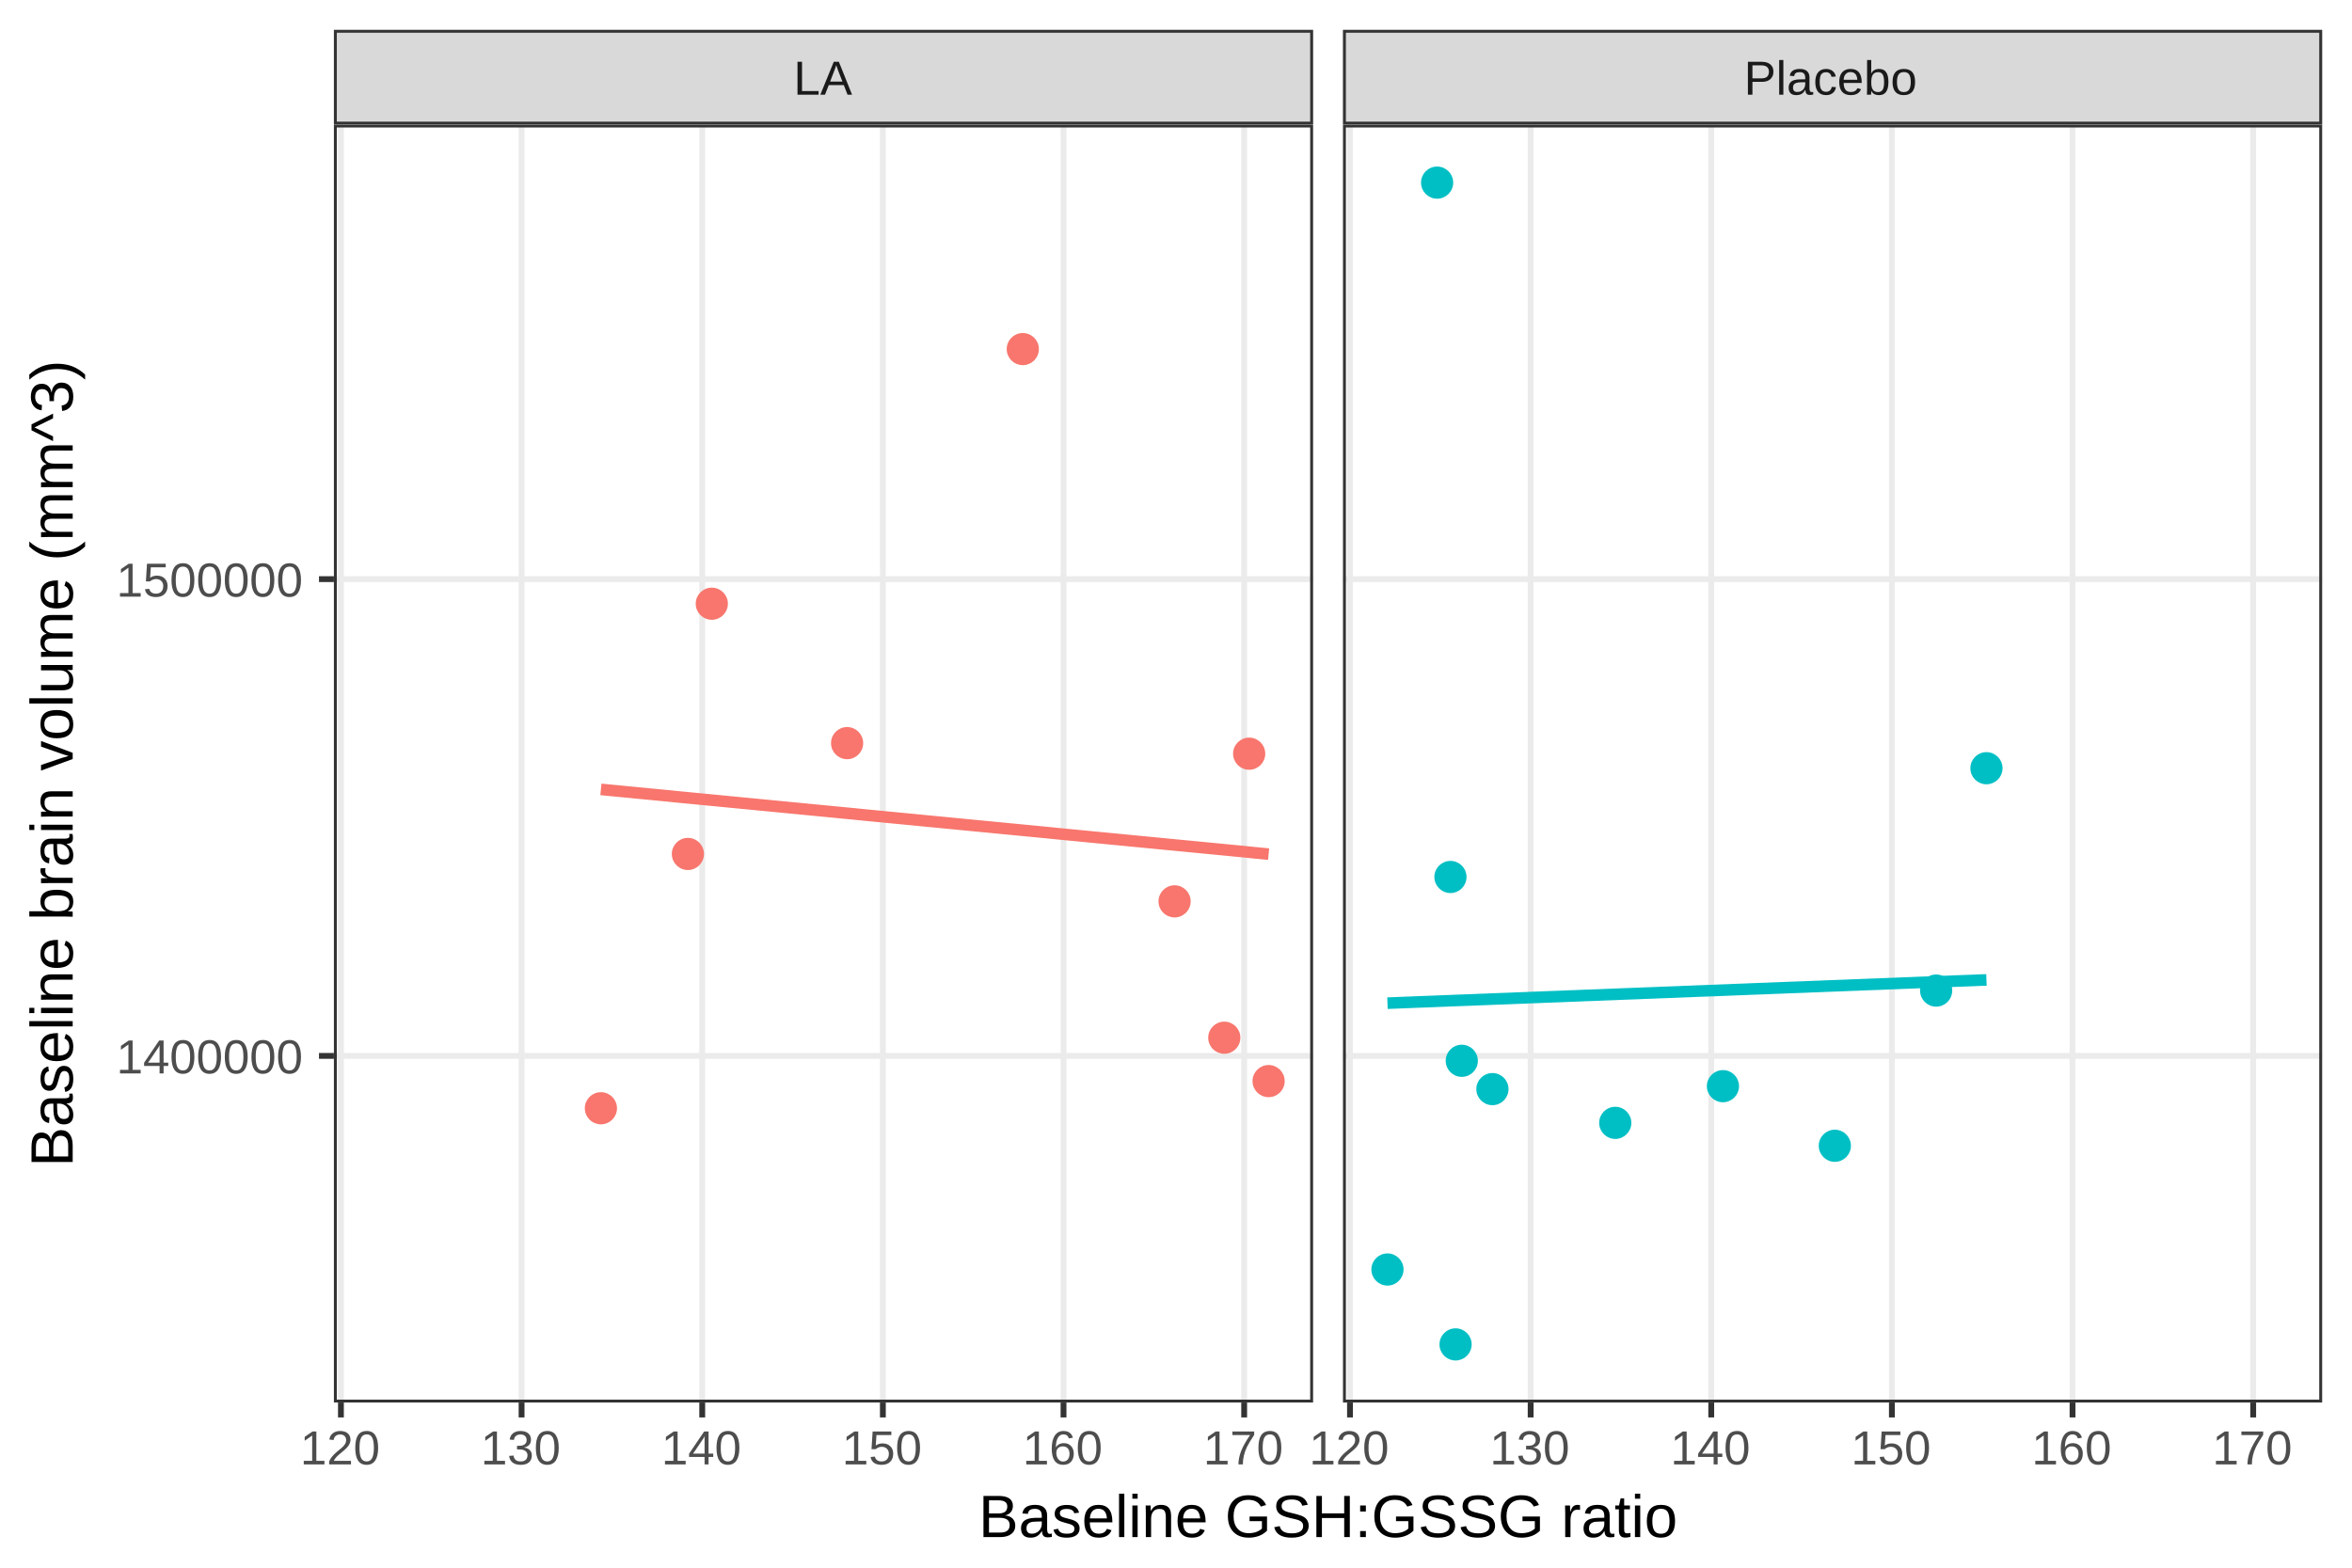
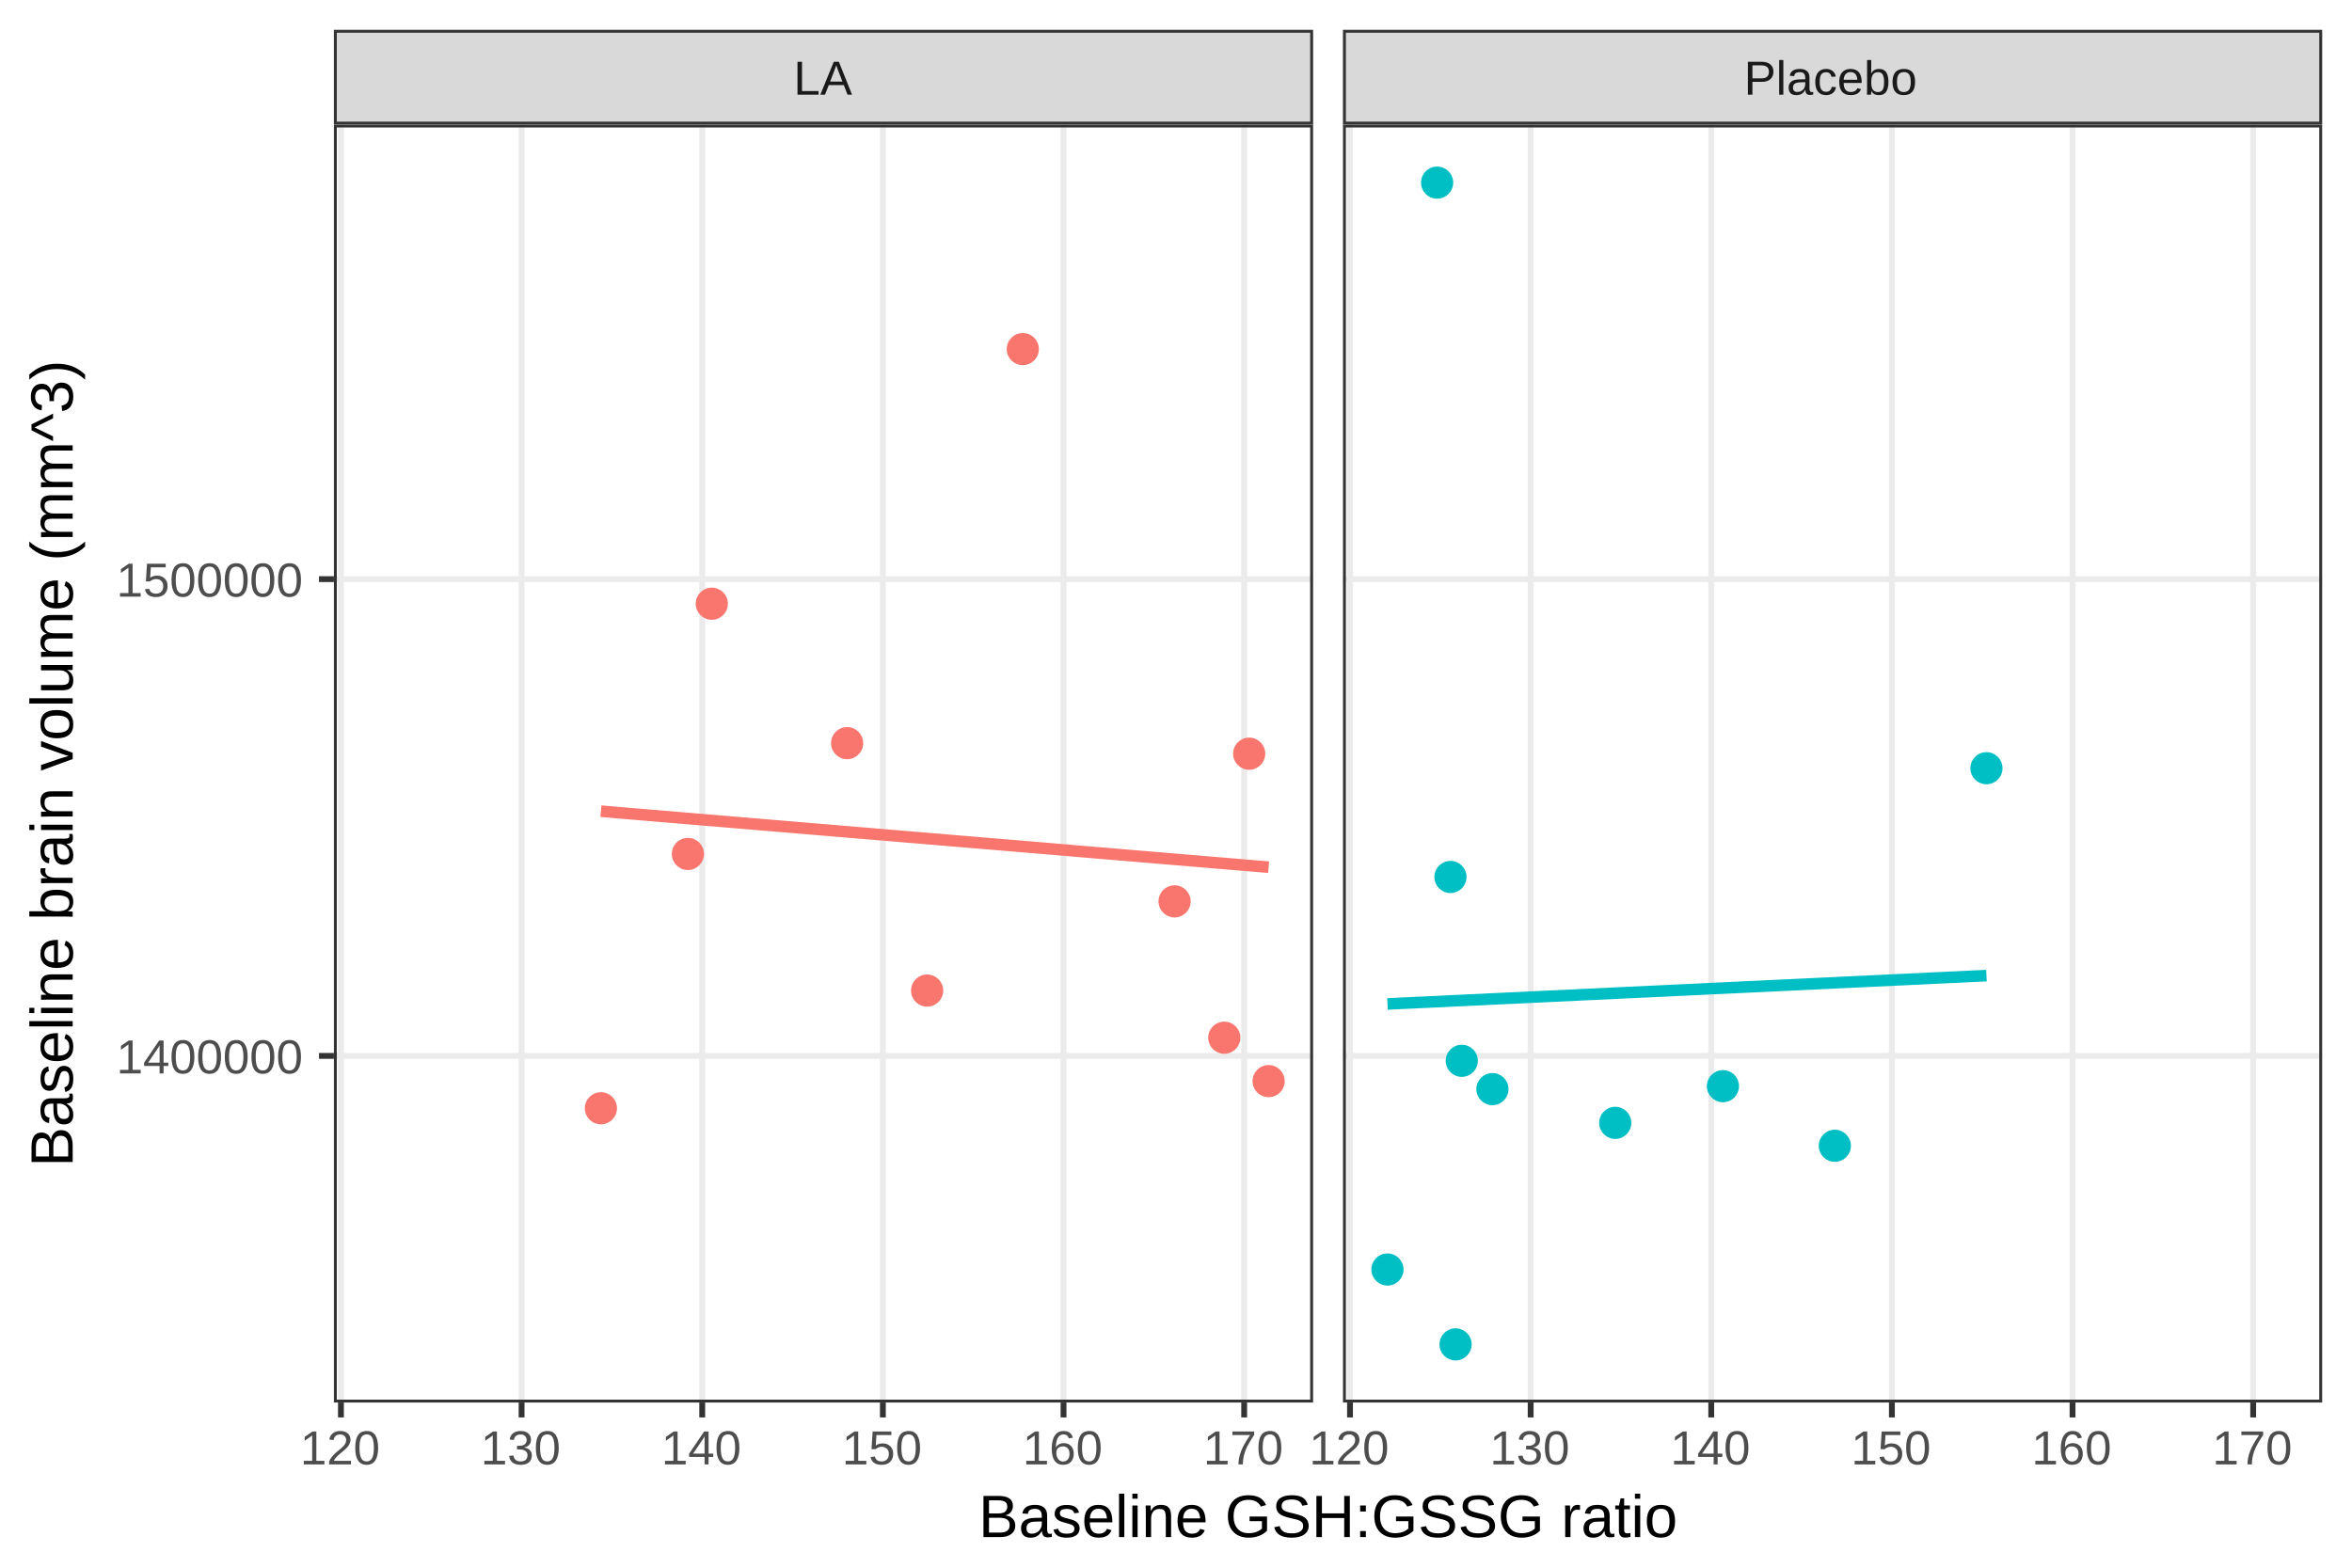
<svg xmlns="http://www.w3.org/2000/svg" viewBox="0 0 432.00 288.00">
  <defs>
    <style type="text/css">
    line, polyline, path, rect, circle {
      fill: none;
      stroke: #000000;
      stroke-linecap: round;
      stroke-linejoin: round;
      stroke-miterlimit: 10.00;
    }
  </style>
  </defs>
  <rect width="100%" height="100%" style="stroke: none; fill: #FFFFFF;" />
  <rect x="0.00" y="0.00" width="432.00" height="288.00" style="stroke-width: 1.07; stroke: #FFFFFF; fill: #FFFFFF;" />
  <defs>
    <clipPath id="cpNjEuMzM0M3wyNDEuMTg4fDI1Ny42NTZ8MjIuODc1OQ==">
      <rect x="61.33" y="22.88" width="179.85" height="234.78" />
    </clipPath>
  </defs>
  <rect x="61.33" y="22.88" width="179.85" height="234.78" style="stroke-width: 1.07; stroke: none; fill: #FFFFFF;" clip-path="url(#cpNjEuMzM0M3wyNDEuMTg4fDI1Ny42NTZ8MjIuODc1OQ==)" />
  <polyline points="61.33,193.98 241.19,193.98 " style="stroke-width: 1.07; stroke: #EBEBEB; stroke-linecap: butt;" clip-path="url(#cpNjEuMzM0M3wyNDEuMTg4fDI1Ny42NTZ8MjIuODc1OQ==)" />
  <polyline points="61.33,106.39 241.19,106.39 " style="stroke-width: 1.07; stroke: #EBEBEB; stroke-linecap: butt;" clip-path="url(#cpNjEuMzM0M3wyNDEuMTg4fDI1Ny42NTZ8MjIuODc1OQ==)" />
  <polyline points="62.62,257.66 62.62,22.88 " style="stroke-width: 1.07; stroke: #EBEBEB; stroke-linecap: butt;" clip-path="url(#cpNjEuMzM0M3wyNDEuMTg4fDI1Ny42NTZ8MjIuODc1OQ==)" />
  <polyline points="95.80,257.66 95.80,22.88 " style="stroke-width: 1.07; stroke: #EBEBEB; stroke-linecap: butt;" clip-path="url(#cpNjEuMzM0M3wyNDEuMTg4fDI1Ny42NTZ8MjIuODc1OQ==)" />
  <polyline points="128.98,257.66 128.98,22.88 " style="stroke-width: 1.07; stroke: #EBEBEB; stroke-linecap: butt;" clip-path="url(#cpNjEuMzM0M3wyNDEuMTg4fDI1Ny42NTZ8MjIuODc1OQ==)" />
  <polyline points="162.16,257.66 162.16,22.88 " style="stroke-width: 1.07; stroke: #EBEBEB; stroke-linecap: butt;" clip-path="url(#cpNjEuMzM0M3wyNDEuMTg4fDI1Ny42NTZ8MjIuODc1OQ==)" />
  <polyline points="195.34,257.66 195.34,22.88 " style="stroke-width: 1.07; stroke: #EBEBEB; stroke-linecap: butt;" clip-path="url(#cpNjEuMzM0M3wyNDEuMTg4fDI1Ny42NTZ8MjIuODc1OQ==)" />
  <polyline points="228.52,257.66 228.52,22.88 " style="stroke-width: 1.07; stroke: #EBEBEB; stroke-linecap: butt;" clip-path="url(#cpNjEuMzM0M3wyNDEuMTg4fDI1Ny42NTZ8MjIuODc1OQ==)" />
  <circle cx="110.37" cy="203.60" r="1.95pt" style="stroke-width: 0.71; stroke: #F8766D; fill: #F8766D;" clip-path="url(#cpNjEuMzM0M3wyNDEuMTg4fDI1Ny42NTZ8MjIuODc1OQ==)" />
+   <circle cx="170.29" cy="181.98" r="1.95pt" style="stroke-width: 0.71; stroke: #F8766D; fill: #F8766D;" clip-path="url(#cpNjEuMzM0M3wyNDEuMTg4fDI1Ny42NTZ8MjIuODc1OQ==)" />
  <circle cx="224.87" cy="190.64" r="1.95pt" style="stroke-width: 0.71; stroke: #F8766D; fill: #F8766D;" clip-path="url(#cpNjEuMzM0M3wyNDEuMTg4fDI1Ny42NTZ8MjIuODc1OQ==)" />
  <circle cx="233.01" cy="198.61" r="1.95pt" style="stroke-width: 0.71; stroke: #F8766D; fill: #F8766D;" clip-path="url(#cpNjEuMzM0M3wyNDEuMTg4fDI1Ny42NTZ8MjIuODc1OQ==)" />
  <circle cx="155.59" cy="136.52" r="1.95pt" style="stroke-width: 0.71; stroke: #F8766D; fill: #F8766D;" clip-path="url(#cpNjEuMzM0M3wyNDEuMTg4fDI1Ny42NTZ8MjIuODc1OQ==)" />
  <circle cx="126.35" cy="156.88" r="1.95pt" style="stroke-width: 0.71; stroke: #F8766D; fill: #F8766D;" clip-path="url(#cpNjEuMzM0M3wyNDEuMTg4fDI1Ny42NTZ8MjIuODc1OQ==)" />
  <circle cx="130.74" cy="110.91" r="1.95pt" style="stroke-width: 0.71; stroke: #F8766D; fill: #F8766D;" clip-path="url(#cpNjEuMzM0M3wyNDEuMTg4fDI1Ny42NTZ8MjIuODc1OQ==)" />
  <circle cx="215.74" cy="165.59" r="1.95pt" style="stroke-width: 0.71; stroke: #F8766D; fill: #F8766D;" clip-path="url(#cpNjEuMzM0M3wyNDEuMTg4fDI1Ny42NTZ8MjIuODc1OQ==)" />
  <circle cx="187.86" cy="64.13" r="1.95pt" style="stroke-width: 0.71; stroke: #F8766D; fill: #F8766D;" clip-path="url(#cpNjEuMzM0M3wyNDEuMTg4fDI1Ny42NTZ8MjIuODc1OQ==)" />
  <circle cx="229.44" cy="138.46" r="1.95pt" style="stroke-width: 0.71; stroke: #F8766D; fill: #F8766D;" clip-path="url(#cpNjEuMzM0M3wyNDEuMTg4fDI1Ny42NTZ8MjIuODc1OQ==)" />
-   <polyline points="110.37,145.02 111.92,145.17 113.47,145.32 115.03,145.47 116.58,145.62 118.13,145.77 119.68,145.92 121.24,146.07 122.79,146.22 124.34,146.38 125.89,146.53 127.45,146.68 129.00,146.83 130.55,146.98 132.10,147.13 133.66,147.28 135.21,147.43 136.76,147.58 138.31,147.73 139.87,147.88 141.42,148.03 142.97,148.18 144.52,148.33 146.08,148.48 147.63,148.63 149.18,148.78 150.73,148.93 152.29,149.08 153.84,149.23 155.39,149.38 156.94,149.53 158.50,149.69 160.05,149.84 161.60,149.99 163.15,150.14 164.71,150.29 166.26,150.44 167.81,150.59 169.36,150.74 170.91,150.89 172.47,151.04 174.02,151.19 175.57,151.34 177.12,151.49 178.68,151.64 180.23,151.79 181.78,151.94 183.33,152.09 184.89,152.24 186.44,152.39 187.99,152.54 189.54,152.69 191.10,152.84 192.65,152.99 194.20,153.15 195.75,153.30 197.31,153.45 198.86,153.60 200.41,153.75 201.96,153.90 203.52,154.05 205.07,154.20 206.62,154.35 208.17,154.50 209.73,154.65 211.28,154.80 212.83,154.95 214.38,155.10 215.94,155.25 217.49,155.40 219.04,155.55 220.59,155.70 222.15,155.85 223.70,156.00 225.25,156.15 226.80,156.30 228.36,156.45 229.91,156.61 231.46,156.76 233.01,156.91 " style="stroke-width: 2.13; stroke: #F8766D; stroke-linecap: butt;" clip-path="url(#cpNjEuMzM0M3wyNDEuMTg4fDI1Ny42NTZ8MjIuODc1OQ==)" />
+   <polyline points="110.37,149.02 111.92,149.15 113.47,149.29 115.03,149.42 116.58,149.55 118.13,149.68 119.68,149.81 121.24,149.94 122.79,150.07 124.34,150.20 125.89,150.33 127.45,150.46 129.00,150.59 130.55,150.72 132.10,150.85 133.66,150.98 135.21,151.11 136.76,151.24 138.31,151.37 139.87,151.50 141.42,151.63 142.97,151.76 144.52,151.89 146.08,152.02 147.63,152.15 149.18,152.28 150.73,152.41 152.29,152.54 153.84,152.67 155.39,152.80 156.94,152.93 158.50,153.06 160.05,153.19 161.60,153.32 163.15,153.45 164.71,153.58 166.26,153.71 167.81,153.84 169.36,153.97 170.91,154.10 172.47,154.23 174.02,154.36 175.57,154.49 177.12,154.62 178.68,154.75 180.23,154.88 181.78,155.01 183.33,155.14 184.89,155.27 186.44,155.40 187.99,155.53 189.54,155.66 191.10,155.79 192.65,155.92 194.20,156.05 195.75,156.18 197.31,156.32 198.86,156.45 200.41,156.58 201.96,156.71 203.52,156.84 205.07,156.97 206.62,157.10 208.17,157.23 209.73,157.36 211.28,157.49 212.83,157.62 214.38,157.75 215.94,157.88 217.49,158.01 219.04,158.14 220.59,158.27 222.15,158.40 223.70,158.53 225.25,158.66 226.80,158.79 228.36,158.92 229.91,159.05 231.46,159.18 233.01,159.31 " style="stroke-width: 2.13; stroke: #F8766D; stroke-linecap: butt;" clip-path="url(#cpNjEuMzM0M3wyNDEuMTg4fDI1Ny42NTZ8MjIuODc1OQ==)" />
  <rect x="61.33" y="22.88" width="179.85" height="234.78" style="stroke-width: 1.07; stroke: #333333;" clip-path="url(#cpNjEuMzM0M3wyNDEuMTg4fDI1Ny42NTZ8MjIuODc1OQ==)" />
  <defs>
    <clipPath id="cpMHw0MzJ8Mjg4fDA=">
      <rect x="0.00" y="0.00" width="432.00" height="288.00" />
    </clipPath>
  </defs>
  <defs>
    <clipPath id="cpMjQ2LjY2N3w0MjYuNTIxfDI1Ny42NTZ8MjIuODc1OQ==">
      <rect x="246.67" y="22.88" width="179.85" height="234.78" />
    </clipPath>
  </defs>
  <rect x="246.67" y="22.88" width="179.85" height="234.78" style="stroke-width: 1.07; stroke: none; fill: #FFFFFF;" clip-path="url(#cpMjQ2LjY2N3w0MjYuNTIxfDI1Ny42NTZ8MjIuODc1OQ==)" />
  <polyline points="246.67,193.98 426.52,193.98 " style="stroke-width: 1.07; stroke: #EBEBEB; stroke-linecap: butt;" clip-path="url(#cpMjQ2LjY2N3w0MjYuNTIxfDI1Ny42NTZ8MjIuODc1OQ==)" />
  <polyline points="246.67,106.39 426.52,106.39 " style="stroke-width: 1.07; stroke: #EBEBEB; stroke-linecap: butt;" clip-path="url(#cpMjQ2LjY2N3w0MjYuNTIxfDI1Ny42NTZ8MjIuODc1OQ==)" />
  <polyline points="247.96,257.66 247.96,22.88 " style="stroke-width: 1.07; stroke: #EBEBEB; stroke-linecap: butt;" clip-path="url(#cpMjQ2LjY2N3w0MjYuNTIxfDI1Ny42NTZ8MjIuODc1OQ==)" />
  <polyline points="281.14,257.66 281.14,22.88 " style="stroke-width: 1.07; stroke: #EBEBEB; stroke-linecap: butt;" clip-path="url(#cpMjQ2LjY2N3w0MjYuNTIxfDI1Ny42NTZ8MjIuODc1OQ==)" />
  <polyline points="314.31,257.66 314.31,22.88 " style="stroke-width: 1.07; stroke: #EBEBEB; stroke-linecap: butt;" clip-path="url(#cpMjQ2LjY2N3w0MjYuNTIxfDI1Ny42NTZ8MjIuODc1OQ==)" />
  <polyline points="347.49,257.66 347.49,22.88 " style="stroke-width: 1.07; stroke: #EBEBEB; stroke-linecap: butt;" clip-path="url(#cpMjQ2LjY2N3w0MjYuNTIxfDI1Ny42NTZ8MjIuODc1OQ==)" />
  <polyline points="380.67,257.66 380.67,22.88 " style="stroke-width: 1.07; stroke: #EBEBEB; stroke-linecap: butt;" clip-path="url(#cpMjQ2LjY2N3w0MjYuNTIxfDI1Ny42NTZ8MjIuODc1OQ==)" />
  <polyline points="413.85,257.66 413.85,22.88 " style="stroke-width: 1.07; stroke: #EBEBEB; stroke-linecap: butt;" clip-path="url(#cpMjQ2LjY2N3w0MjYuNTIxfDI1Ny42NTZ8MjIuODc1OQ==)" />
  <circle cx="266.41" cy="161.11" r="1.95pt" style="stroke-width: 0.71; stroke: #00BFC4; fill: #00BFC4;" clip-path="url(#cpMjQ2LjY2N3w0MjYuNTIxfDI1Ny42NTZ8MjIuODc1OQ==)" />
  <circle cx="296.68" cy="206.28" r="1.95pt" style="stroke-width: 0.71; stroke: #00BFC4; fill: #00BFC4;" clip-path="url(#cpMjQ2LjY2N3w0MjYuNTIxfDI1Ny42NTZ8MjIuODc1OQ==)" />
  <circle cx="274.12" cy="200.08" r="1.95pt" style="stroke-width: 0.71; stroke: #00BFC4; fill: #00BFC4;" clip-path="url(#cpMjQ2LjY2N3w0MjYuNTIxfDI1Ny42NTZ8MjIuODc1OQ==)" />
-   <circle cx="355.62" cy="181.98" r="1.95pt" style="stroke-width: 0.71; stroke: #00BFC4; fill: #00BFC4;" clip-path="url(#cpMjQ2LjY2N3w0MjYuNTIxfDI1Ny42NTZ8MjIuODc1OQ==)" />
  <circle cx="268.49" cy="194.88" r="1.95pt" style="stroke-width: 0.71; stroke: #00BFC4; fill: #00BFC4;" clip-path="url(#cpMjQ2LjY2N3w0MjYuNTIxfDI1Ny42NTZ8MjIuODc1OQ==)" />
  <circle cx="263.96" cy="33.55" r="1.95pt" style="stroke-width: 0.71; stroke: #00BFC4; fill: #00BFC4;" clip-path="url(#cpMjQ2LjY2N3w0MjYuNTIxfDI1Ny42NTZ8MjIuODc1OQ==)" />
  <circle cx="364.86" cy="141.13" r="1.95pt" style="stroke-width: 0.71; stroke: #00BFC4; fill: #00BFC4;" clip-path="url(#cpMjQ2LjY2N3w0MjYuNTIxfDI1Ny42NTZ8MjIuODc1OQ==)" />
  <circle cx="316.46" cy="199.54" r="1.95pt" style="stroke-width: 0.71; stroke: #00BFC4; fill: #00BFC4;" clip-path="url(#cpMjQ2LjY2N3w0MjYuNTIxfDI1Ny42NTZ8MjIuODc1OQ==)" />
  <circle cx="267.35" cy="246.98" r="1.95pt" style="stroke-width: 0.71; stroke: #00BFC4; fill: #00BFC4;" clip-path="url(#cpMjQ2LjY2N3w0MjYuNTIxfDI1Ny42NTZ8MjIuODc1OQ==)" />
  <circle cx="254.84" cy="233.22" r="1.95pt" style="stroke-width: 0.71; stroke: #00BFC4; fill: #00BFC4;" clip-path="url(#cpMjQ2LjY2N3w0MjYuNTIxfDI1Ny42NTZ8MjIuODc1OQ==)" />
  <circle cx="337.01" cy="210.49" r="1.95pt" style="stroke-width: 0.71; stroke: #00BFC4; fill: #00BFC4;" clip-path="url(#cpMjQ2LjY2N3w0MjYuNTIxfDI1Ny42NTZ8MjIuODc1OQ==)" />
-   <polyline points="254.84,184.29 256.23,184.24 257.63,184.18 259.02,184.13 260.41,184.07 261.81,184.02 263.20,183.97 264.59,183.91 265.98,183.86 267.38,183.80 268.77,183.75 270.16,183.70 271.55,183.64 272.95,183.59 274.34,183.53 275.73,183.48 277.12,183.43 278.52,183.37 279.91,183.32 281.30,183.26 282.70,183.21 284.09,183.15 285.48,183.10 286.87,183.05 288.27,182.99 289.66,182.94 291.05,182.88 292.44,182.83 293.84,182.78 295.23,182.72 296.62,182.67 298.01,182.61 299.41,182.56 300.80,182.51 302.19,182.45 303.58,182.40 304.98,182.34 306.37,182.29 307.76,182.24 309.16,182.18 310.55,182.13 311.94,182.07 313.33,182.02 314.73,181.97 316.12,181.91 317.51,181.86 318.90,181.80 320.30,181.75 321.69,181.69 323.08,181.64 324.47,181.59 325.87,181.53 327.26,181.48 328.65,181.42 330.05,181.37 331.44,181.32 332.83,181.26 334.22,181.21 335.62,181.15 337.01,181.10 338.40,181.05 339.79,180.99 341.19,180.94 342.58,180.88 343.97,180.83 345.36,180.78 346.76,180.72 348.15,180.67 349.54,180.61 350.93,180.56 352.33,180.50 353.72,180.45 355.11,180.40 356.51,180.34 357.90,180.29 359.29,180.23 360.68,180.18 362.08,180.13 363.47,180.07 364.86,180.02 " style="stroke-width: 2.13; stroke: #00BFC4; stroke-linecap: butt;" clip-path="url(#cpMjQ2LjY2N3w0MjYuNTIxfDI1Ny42NTZ8MjIuODc1OQ==)" />
+   <polyline points="254.84,184.44 256.23,184.37 257.63,184.30 259.02,184.24 260.41,184.17 261.81,184.11 263.20,184.04 264.59,183.98 265.98,183.91 267.38,183.84 268.77,183.78 270.16,183.71 271.55,183.65 272.95,183.58 274.34,183.51 275.73,183.45 277.12,183.38 278.52,183.32 279.91,183.25 281.30,183.18 282.70,183.12 284.09,183.05 285.48,182.99 286.87,182.92 288.27,182.86 289.66,182.79 291.05,182.72 292.44,182.66 293.84,182.59 295.23,182.53 296.62,182.46 298.01,182.39 299.41,182.33 300.80,182.26 302.19,182.20 303.58,182.13 304.98,182.07 306.37,182.00 307.76,181.93 309.16,181.87 310.55,181.80 311.94,181.74 313.33,181.67 314.73,181.60 316.12,181.54 317.51,181.47 318.90,181.41 320.30,181.34 321.69,181.27 323.08,181.21 324.47,181.14 325.87,181.08 327.26,181.01 328.65,180.95 330.05,180.88 331.44,180.81 332.83,180.75 334.22,180.68 335.62,180.62 337.01,180.55 338.40,180.48 339.79,180.42 341.19,180.35 342.58,180.29 343.97,180.22 345.36,180.16 346.76,180.09 348.15,180.02 349.54,179.96 350.93,179.89 352.33,179.83 353.72,179.76 355.11,179.69 356.51,179.63 357.90,179.56 359.29,179.50 360.68,179.43 362.08,179.36 363.47,179.30 364.86,179.23 " style="stroke-width: 2.13; stroke: #00BFC4; stroke-linecap: butt;" clip-path="url(#cpMjQ2LjY2N3w0MjYuNTIxfDI1Ny42NTZ8MjIuODc1OQ==)" />
  <rect x="246.67" y="22.88" width="179.85" height="234.78" style="stroke-width: 1.07; stroke: #333333;" clip-path="url(#cpMjQ2LjY2N3w0MjYuNTIxfDI1Ny42NTZ8MjIuODc1OQ==)" />
  <defs>
    <clipPath id="cpMHw0MzJ8Mjg4fDA=">
      <rect x="0.00" y="0.00" width="432.00" height="288.00" />
    </clipPath>
  </defs>
  <defs>
    <clipPath id="cpNjEuMzM0M3wyNDEuMTg4fDIyLjg3NTl8NS40Nzk0NQ==">
      <rect x="61.33" y="5.48" width="179.85" height="17.40" />
    </clipPath>
  </defs>
  <rect x="61.33" y="5.48" width="179.85" height="17.40" style="stroke-width: 1.07; stroke: #333333; fill: #D9D9D9;" clip-path="url(#cpNjEuMzM0M3wyNDEuMTg4fDIyLjg3NTl8NS40Nzk0NQ==)" />
  <g clip-path="url(#cpNjEuMzM0M3wyNDEuMTg4fDIyLjg3NTl8NS40Nzk0NQ==)">
    <text x="145.76" y="17.40" style="font-size: 8.80px; fill: #1A1A1A; font-family: Arial;" textLength="11.01px" lengthAdjust="spacingAndGlyphs">LA</text>
  </g>
  <defs>
    <clipPath id="cpMHw0MzJ8Mjg4fDA=">
      <rect x="0.00" y="0.00" width="432.00" height="288.00" />
    </clipPath>
  </defs>
  <defs>
    <clipPath id="cpMjQ2LjY2N3w0MjYuNTIxfDIyLjg3NTl8NS40Nzk0NQ==">
      <rect x="246.67" y="5.48" width="179.85" height="17.40" />
    </clipPath>
  </defs>
  <rect x="246.67" y="5.48" width="179.85" height="17.40" style="stroke-width: 1.07; stroke: #333333; fill: #D9D9D9;" clip-path="url(#cpMjQ2LjY2N3w0MjYuNTIxfDIyLjg3NTl8NS40Nzk0NQ==)" />
  <g clip-path="url(#cpMjQ2LjY2N3w0MjYuNTIxfDIyLjg3NTl8NS40Nzk0NQ==)">
    <text x="320.33" y="17.40" style="font-size: 8.80px; fill: #1A1A1A; font-family: Arial;" textLength="32.52px" lengthAdjust="spacingAndGlyphs">Placebo</text>
  </g>
  <defs>
    <clipPath id="cpMHw0MzJ8Mjg4fDA=">
      <rect x="0.00" y="0.00" width="432.00" height="288.00" />
    </clipPath>
  </defs>
  <polyline points="62.62,260.40 62.62,257.66 " style="stroke-width: 1.07; stroke: #333333; stroke-linecap: butt;" clip-path="url(#cpMHw0MzJ8Mjg4fDA=)" />
  <polyline points="95.80,260.40 95.80,257.66 " style="stroke-width: 1.07; stroke: #333333; stroke-linecap: butt;" clip-path="url(#cpMHw0MzJ8Mjg4fDA=)" />
  <polyline points="128.98,260.40 128.98,257.66 " style="stroke-width: 1.07; stroke: #333333; stroke-linecap: butt;" clip-path="url(#cpMHw0MzJ8Mjg4fDA=)" />
  <polyline points="162.16,260.40 162.16,257.66 " style="stroke-width: 1.07; stroke: #333333; stroke-linecap: butt;" clip-path="url(#cpMHw0MzJ8Mjg4fDA=)" />
  <polyline points="195.34,260.40 195.34,257.66 " style="stroke-width: 1.07; stroke: #333333; stroke-linecap: butt;" clip-path="url(#cpMHw0MzJ8Mjg4fDA=)" />
  <polyline points="228.52,260.40 228.52,257.66 " style="stroke-width: 1.07; stroke: #333333; stroke-linecap: butt;" clip-path="url(#cpMHw0MzJ8Mjg4fDA=)" />
  <g clip-path="url(#cpMHw0MzJ8Mjg4fDA=)">
    <text x="55.12" y="269.03" style="font-size: 8.80px; fill: #4D4D4D; font-family: Arial;" textLength="15.02px" lengthAdjust="spacingAndGlyphs">120</text>
  </g>
  <g clip-path="url(#cpMHw0MzJ8Mjg4fDA=)">
    <text x="88.29" y="269.03" style="font-size: 8.80px; fill: #4D4D4D; font-family: Arial;" textLength="15.02px" lengthAdjust="spacingAndGlyphs">130</text>
  </g>
  <g clip-path="url(#cpMHw0MzJ8Mjg4fDA=)">
    <text x="121.47" y="269.03" style="font-size: 8.80px; fill: #4D4D4D; font-family: Arial;" textLength="15.02px" lengthAdjust="spacingAndGlyphs">140</text>
  </g>
  <g clip-path="url(#cpMHw0MzJ8Mjg4fDA=)">
    <text x="154.65" y="269.03" style="font-size: 8.80px; fill: #4D4D4D; font-family: Arial;" textLength="15.02px" lengthAdjust="spacingAndGlyphs">150</text>
  </g>
  <g clip-path="url(#cpMHw0MzJ8Mjg4fDA=)">
    <text x="187.83" y="269.03" style="font-size: 8.80px; fill: #4D4D4D; font-family: Arial;" textLength="15.02px" lengthAdjust="spacingAndGlyphs">160</text>
  </g>
  <g clip-path="url(#cpMHw0MzJ8Mjg4fDA=)">
    <text x="221.01" y="269.03" style="font-size: 8.80px; fill: #4D4D4D; font-family: Arial;" textLength="15.02px" lengthAdjust="spacingAndGlyphs">170</text>
  </g>
  <polyline points="247.96,260.40 247.96,257.66 " style="stroke-width: 1.07; stroke: #333333; stroke-linecap: butt;" clip-path="url(#cpMHw0MzJ8Mjg4fDA=)" />
  <polyline points="281.14,260.40 281.14,257.66 " style="stroke-width: 1.07; stroke: #333333; stroke-linecap: butt;" clip-path="url(#cpMHw0MzJ8Mjg4fDA=)" />
  <polyline points="314.31,260.40 314.31,257.66 " style="stroke-width: 1.07; stroke: #333333; stroke-linecap: butt;" clip-path="url(#cpMHw0MzJ8Mjg4fDA=)" />
  <polyline points="347.49,260.40 347.49,257.66 " style="stroke-width: 1.07; stroke: #333333; stroke-linecap: butt;" clip-path="url(#cpMHw0MzJ8Mjg4fDA=)" />
  <polyline points="380.67,260.40 380.67,257.66 " style="stroke-width: 1.07; stroke: #333333; stroke-linecap: butt;" clip-path="url(#cpMHw0MzJ8Mjg4fDA=)" />
  <polyline points="413.85,260.40 413.85,257.66 " style="stroke-width: 1.07; stroke: #333333; stroke-linecap: butt;" clip-path="url(#cpMHw0MzJ8Mjg4fDA=)" />
  <g clip-path="url(#cpMHw0MzJ8Mjg4fDA=)">
    <text x="240.45" y="269.03" style="font-size: 8.80px; fill: #4D4D4D; font-family: Arial;" textLength="15.02px" lengthAdjust="spacingAndGlyphs">120</text>
  </g>
  <g clip-path="url(#cpMHw0MzJ8Mjg4fDA=)">
    <text x="273.63" y="269.03" style="font-size: 8.80px; fill: #4D4D4D; font-family: Arial;" textLength="15.02px" lengthAdjust="spacingAndGlyphs">130</text>
  </g>
  <g clip-path="url(#cpMHw0MzJ8Mjg4fDA=)">
    <text x="306.81" y="269.03" style="font-size: 8.80px; fill: #4D4D4D; font-family: Arial;" textLength="15.02px" lengthAdjust="spacingAndGlyphs">140</text>
  </g>
  <g clip-path="url(#cpMHw0MzJ8Mjg4fDA=)">
    <text x="339.98" y="269.03" style="font-size: 8.80px; fill: #4D4D4D; font-family: Arial;" textLength="15.02px" lengthAdjust="spacingAndGlyphs">150</text>
  </g>
  <g clip-path="url(#cpMHw0MzJ8Mjg4fDA=)">
    <text x="373.16" y="269.03" style="font-size: 8.80px; fill: #4D4D4D; font-family: Arial;" textLength="15.02px" lengthAdjust="spacingAndGlyphs">160</text>
  </g>
  <g clip-path="url(#cpMHw0MzJ8Mjg4fDA=)">
    <text x="406.34" y="269.03" style="font-size: 8.80px; fill: #4D4D4D; font-family: Arial;" textLength="15.02px" lengthAdjust="spacingAndGlyphs">170</text>
  </g>
  <g clip-path="url(#cpMHw0MzJ8Mjg4fDA=)">
    <text x="21.37" y="197.20" style="font-size: 8.80px; fill: #4D4D4D; font-family: Arial;" textLength="35.04px" lengthAdjust="spacingAndGlyphs">1400000</text>
  </g>
  <g clip-path="url(#cpMHw0MzJ8Mjg4fDA=)">
    <text x="21.37" y="109.61" style="font-size: 8.80px; fill: #4D4D4D; font-family: Arial;" textLength="35.04px" lengthAdjust="spacingAndGlyphs">1500000</text>
  </g>
  <polyline points="58.59,193.98 61.33,193.98 " style="stroke-width: 1.07; stroke: #333333; stroke-linecap: butt;" clip-path="url(#cpMHw0MzJ8Mjg4fDA=)" />
  <polyline points="58.59,106.39 61.33,106.39 " style="stroke-width: 1.07; stroke: #333333; stroke-linecap: butt;" clip-path="url(#cpMHw0MzJ8Mjg4fDA=)" />
  <g clip-path="url(#cpMHw0MzJ8Mjg4fDA=)">
    <text x="179.73" y="282.38" style="font-size: 11.00px; font-family: Arial;" textLength="128.39px" lengthAdjust="spacingAndGlyphs">Baseline GSH:GSSG ratio</text>
  </g>
  <g clip-path="url(#cpMHw0MzJ8Mjg4fDA=)">
    <text transform="translate(13.35,214.37) rotate(-90)" style="font-size: 11.00px; font-family: Arial;" textLength="148.22px" lengthAdjust="spacingAndGlyphs">Baseline brain volume (mm^3)</text>
  </g>
</svg>
